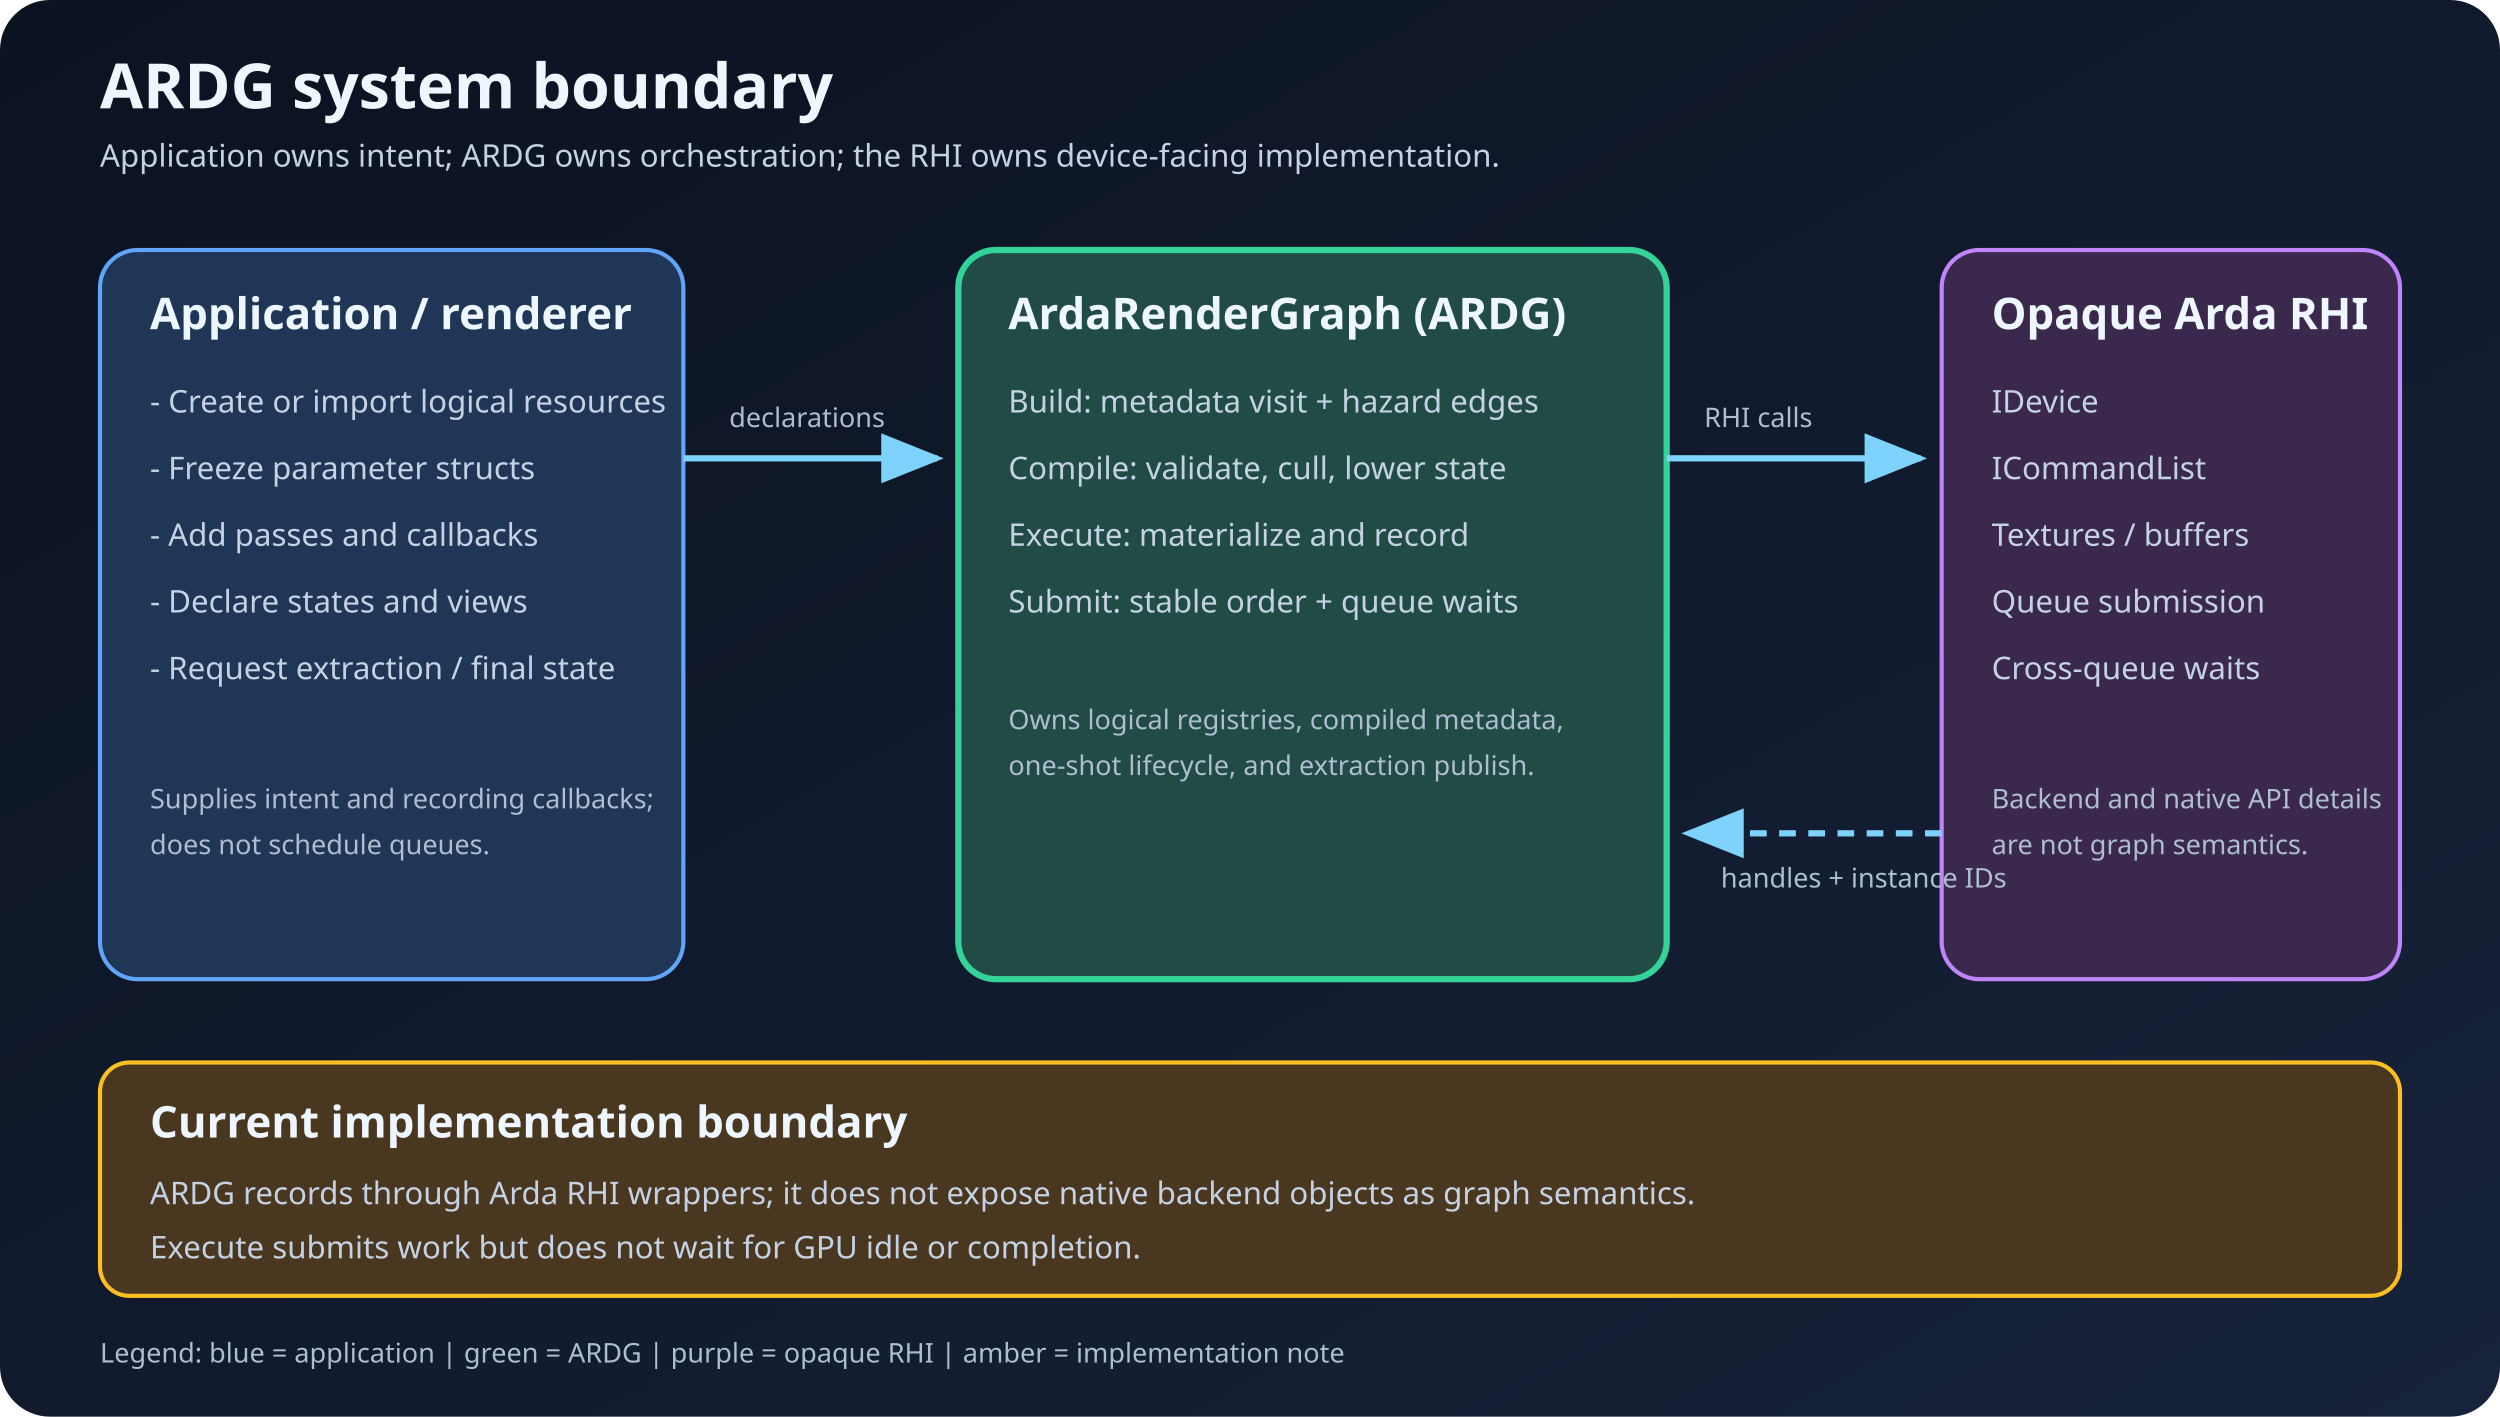
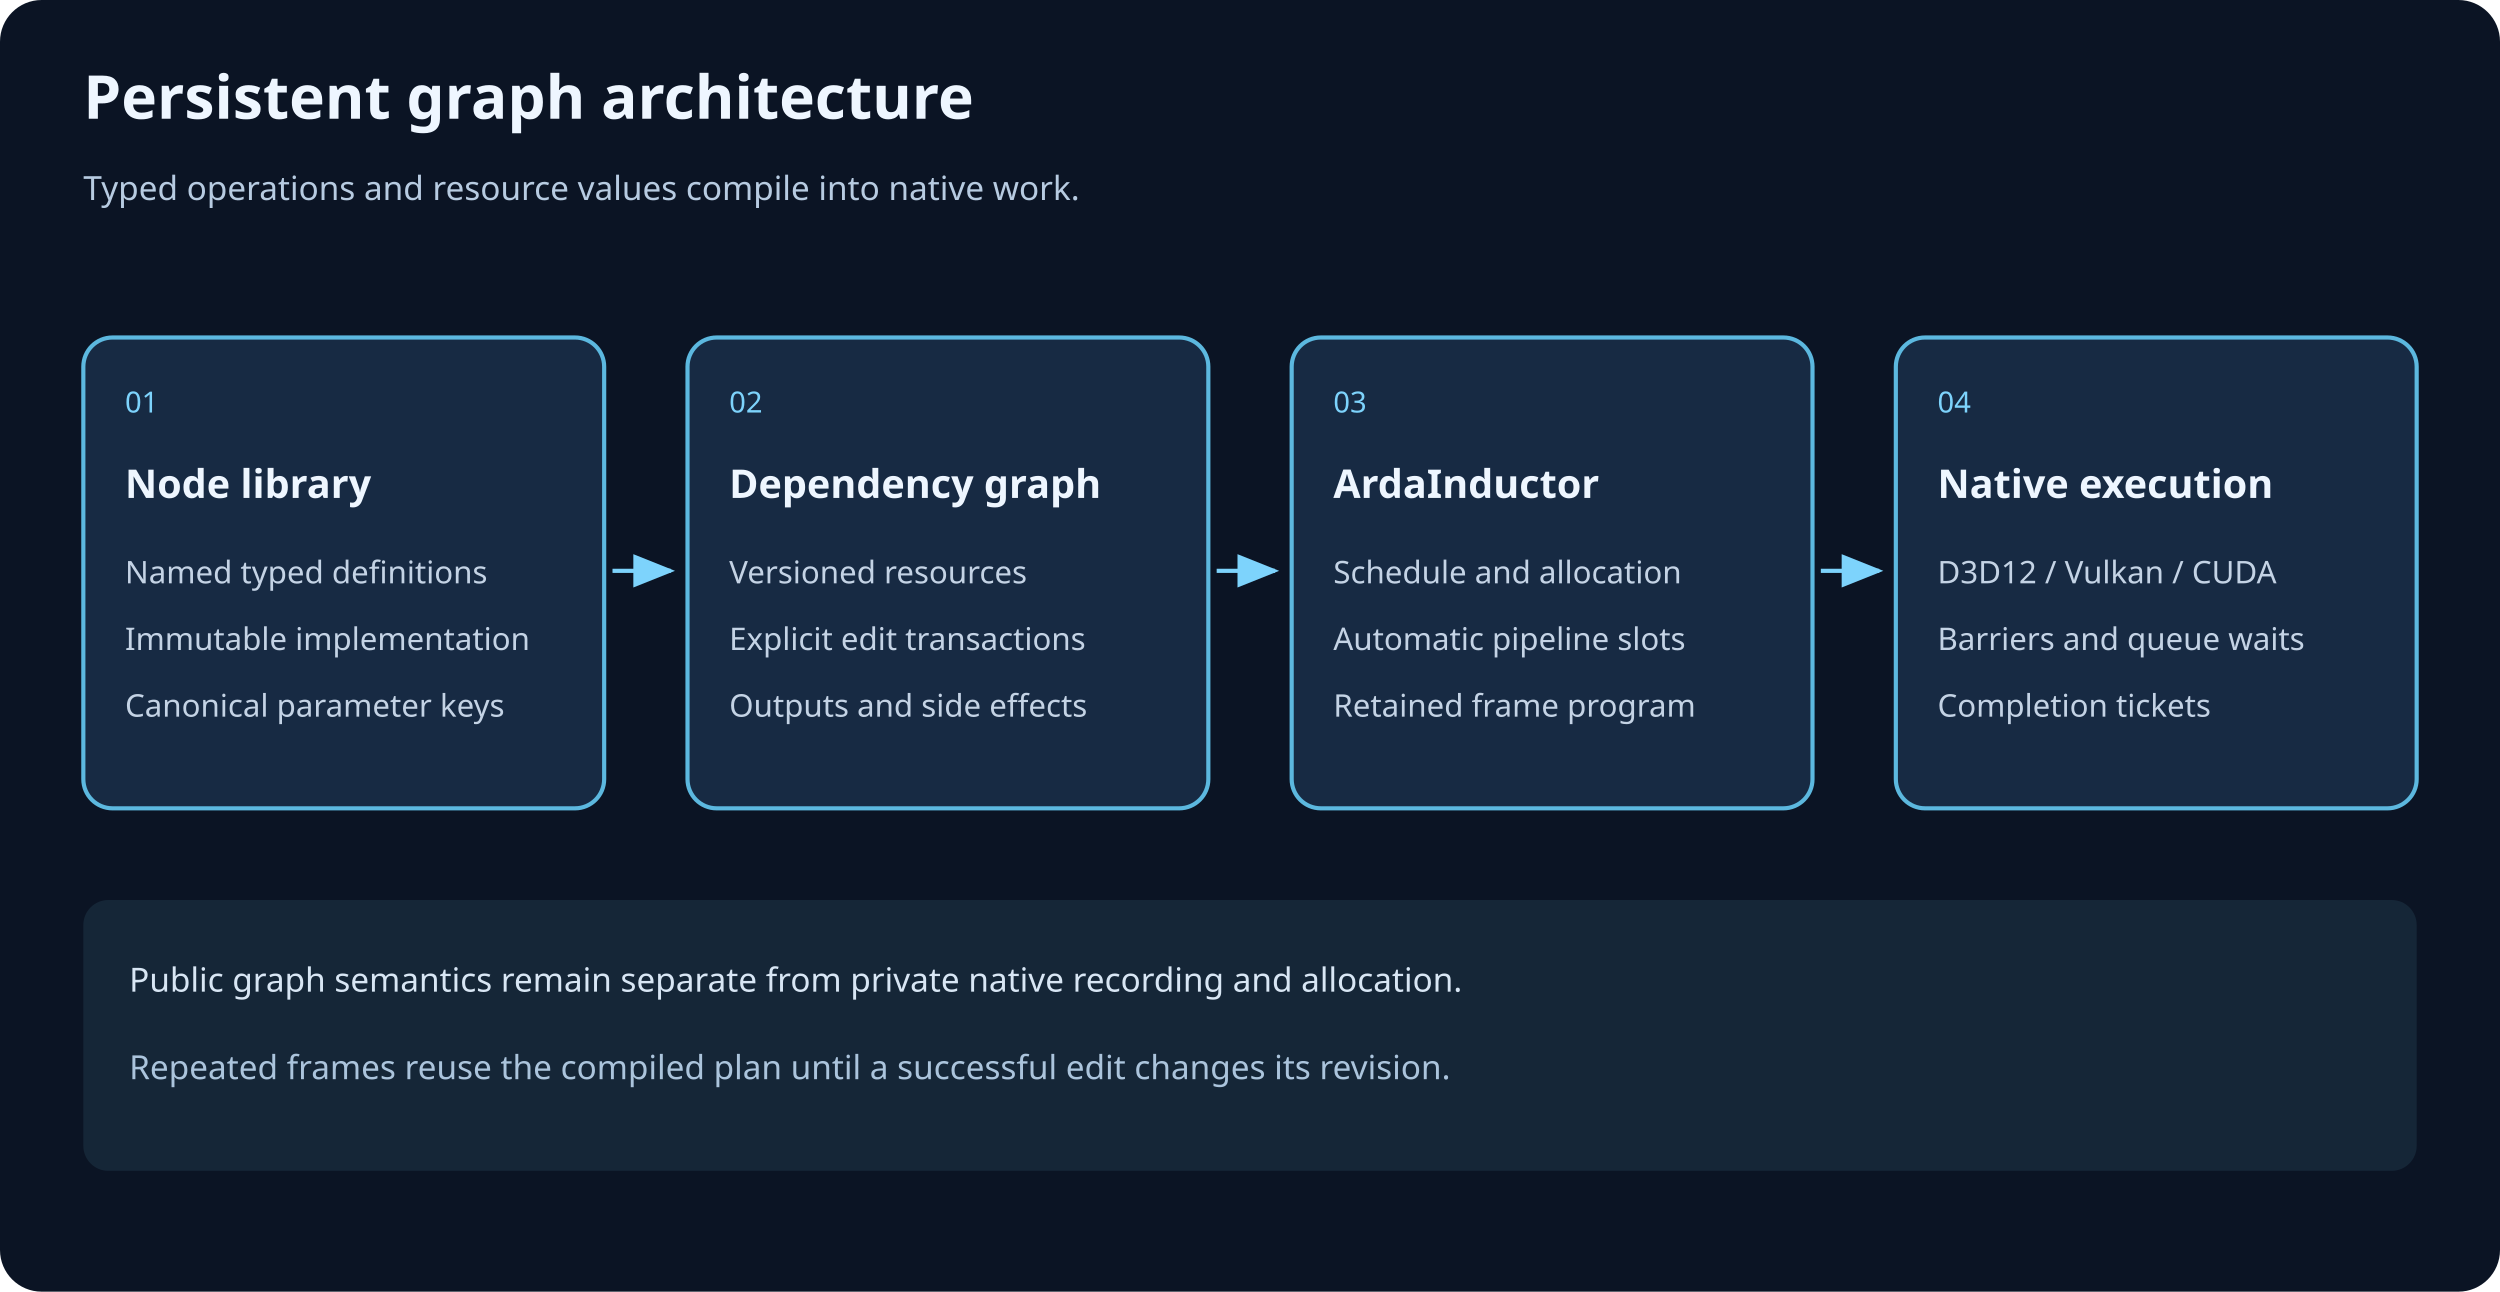
- <svg xmlns="http://www.w3.org/2000/svg" width="1200" height="680" viewBox="0 0 1200 680" role="img" aria-labelledby="title desc">
+ <svg xmlns="http://www.w3.org/2000/svg" width="1200" height="620" viewBox="0 0 1200 620" role="img" aria-labelledby="title desc">
  <defs>
-     <linearGradient id="bg" x2="1" y2="1">
-       <stop stop-color="#0b1220" />
-       <stop offset="1" stop-color="#17233a" />
-     </linearGradient>
-     <marker id="a" markerWidth="10" markerHeight="8" refX="9" refY="4" orient="auto">
+     <marker id="arrow" markerWidth="10" markerHeight="8" refX="9" refY="4" orient="auto">
      <path d="M0 0L10 4L0 8Z" fill="#7dd3fc" />
    </marker>
-     <style>.p{fill:#101a2c;stroke:#52647d;stroke-width:2}.app{fill:#1f3656;stroke:#60a5fa;stroke-width:2}.ardg{fill:#214b45;stroke:#34d399;stroke-width:3}.rhi{fill:#3a294d;stroke:#c084fc;stroke-width:2}.note{fill:#493720;stroke:#fbbf24;stroke-width:2}.h1{font:700 30px system-ui,sans-serif;fill:#eef6ff}.h2{font:700 21px system-ui,sans-serif;fill:#eef6ff}.t{font:15px system-ui,sans-serif;fill:#c5d2e3}.s{font:13px system-ui,sans-serif;fill:#aebdd0}.flow{fill:none;stroke:#7dd3fc;stroke-width:3;marker-end:url(#a)}.dash{stroke-dasharray:8 6}</style>
  </defs>
-   <rect width="1200" height="680" rx="24" fill="url(#bg)" />
-   <text x="48" y="52" class="h1">ARDG system boundary</text>
-   <text x="48" y="80" class="t">Application owns intent; ARDG owns orchestration; the RHI owns device-facing implementation.</text>
-   <rect x="48" y="120" width="280" height="350" rx="18" class="app" />
-   <text x="72" y="158" class="h2">Application / renderer</text>
-   <text x="72" y="198" class="t">- Create or import logical resources</text>
-   <text x="72" y="230" class="t">- Freeze parameter structs</text>
-   <text x="72" y="262" class="t">- Add passes and callbacks</text>
-   <text x="72" y="294" class="t">- Declare states and views</text>
-   <text x="72" y="326" class="t">- Request extraction / final state</text>
-   <text x="72" y="388" class="s">Supplies intent and recording callbacks;</text>
-   <text x="72" y="410" class="s">does not schedule queues.</text>
-   <rect x="460" y="120" width="340" height="350" rx="18" class="ardg" />
-   <text x="484" y="158" class="h2">ArdaRenderGraph (ARDG)</text>
-   <text x="484" y="198" class="t">Build: metadata visit + hazard edges</text>
-   <text x="484" y="230" class="t">Compile: validate, cull, lower state</text>
-   <text x="484" y="262" class="t">Execute: materialize and record</text>
-   <text x="484" y="294" class="t">Submit: stable order + queue waits</text>
-   <text x="484" y="350" class="s">Owns logical registries, compiled metadata,</text>
-   <text x="484" y="372" class="s">one-shot lifecycle, and extraction publish.</text>
-   <rect x="932" y="120" width="220" height="350" rx="18" class="rhi" />
-   <text x="956" y="158" class="h2">Opaque Arda RHI</text>
-   <text x="956" y="198" class="t">IDevice</text>
-   <text x="956" y="230" class="t">ICommandList</text>
-   <text x="956" y="262" class="t">Textures / buffers</text>
-   <text x="956" y="294" class="t">Queue submission</text>
-   <text x="956" y="326" class="t">Cross-queue waits</text>
-   <text x="956" y="388" class="s">Backend and native API details</text>
-   <text x="956" y="410" class="s">are not graph semantics.</text>
-   <path d="M328 220H450" class="flow" />
-   <text x="350" y="205" class="s">declarations</text>
-   <path d="M800 220H922" class="flow" />
-   <text x="818" y="205" class="s">RHI calls</text>
-   <path d="M932 400H810" class="flow dash" />
-   <text x="826" y="426" class="s">handles + instance IDs</text>
-   <rect x="48" y="510" width="1104" height="112" rx="14" class="note" />
-   <text x="72" y="546" class="h2">Current implementation boundary</text>
-   <text x="72" y="578" class="t">ARDG records through Arda RHI wrappers; it does not expose native backend objects as graph semantics.</text>
-   <text x="72" y="604" class="t">Execute submits work but does not wait for GPU idle or completion.</text>
-   <text x="48" y="654" class="s">Legend: blue = application | green = ARDG | purple = opaque RHI | amber = implementation note</text>
+   <rect width="1200" height="620" rx="20" fill="#0b1424" />
+   <g font-family="system-ui,sans-serif">
+     <text x="40" y="57" fill="#eef6ff" font-size="29" font-weight="700">Persistent graph architecture</text>
+     <text x="40" y="96" fill="#b7cbe1" font-size="16">Typed operations and resource values compile into native work.</text>
+     <rect x="40" y="162" width="250" height="226" rx="14" fill="#172a43" stroke="#5cb8df" stroke-width="2" />
+     <text x="60" y="198" fill="#7dd3fc" font-size="14">01</text>
+     <text x="60" y="239" fill="#eef6ff" font-size="19" font-weight="700">Node library</text>
+     <text x="60" y="280" fill="#c4d3e5" font-size="15">Named typed definitions</text>
+     <text x="60" y="312" fill="#c4d3e5" font-size="15">Immutable implementation</text>
+     <text x="60" y="344" fill="#c4d3e5" font-size="15">Canonical parameter keys</text>
+     <path d="M294 274H322" stroke="#7dd3fc" stroke-width="2" marker-end="url(#arrow)" />
+     <rect x="330" y="162" width="250" height="226" rx="14" fill="#172a43" stroke="#5cb8df" stroke-width="2" />
+     <text x="350" y="198" fill="#7dd3fc" font-size="14">02</text>
+     <text x="350" y="239" fill="#eef6ff" font-size="19" font-weight="700">Dependency graph</text>
+     <text x="350" y="280" fill="#c4d3e5" font-size="15">Versioned resources</text>
+     <text x="350" y="312" fill="#c4d3e5" font-size="15">Explicit edit transactions</text>
+     <text x="350" y="344" fill="#c4d3e5" font-size="15">Outputs and side effects</text>
+     <path d="M584 274H612" stroke="#7dd3fc" stroke-width="2" marker-end="url(#arrow)" />
+     <rect x="620" y="162" width="250" height="226" rx="14" fill="#172a43" stroke="#5cb8df" stroke-width="2" />
+     <text x="640" y="198" fill="#7dd3fc" font-size="14">03</text>
+     <text x="640" y="239" fill="#eef6ff" font-size="19" font-weight="700">ArdaInductor</text>
+     <text x="640" y="280" fill="#c4d3e5" font-size="15">Schedule and allocation</text>
+     <text x="640" y="312" fill="#c4d3e5" font-size="15">Automatic pipeline slots</text>
+     <text x="640" y="344" fill="#c4d3e5" font-size="15">Retained frame program</text>
+     <path d="M874 274H902" stroke="#7dd3fc" stroke-width="2" marker-end="url(#arrow)" />
+     <rect x="910" y="162" width="250" height="226" rx="14" fill="#172a43" stroke="#5cb8df" stroke-width="2" />
+     <text x="930" y="198" fill="#7dd3fc" font-size="14">04</text>
+     <text x="930" y="239" fill="#eef6ff" font-size="19" font-weight="700">Native execution</text>
+     <text x="930" y="280" fill="#c4d3e5" font-size="15">D3D12 / Vulkan / CUDA</text>
+     <text x="930" y="312" fill="#c4d3e5" font-size="15">Barriers and queue waits</text>
+     <text x="930" y="344" fill="#c4d3e5" font-size="15">Completion tickets</text>
+     <rect x="40" y="432" width="1120" height="130" rx="12" fill="#152637" />
+     <text x="62" y="476" fill="#d8e6f4" font-size="16">Public graph semantics remain separate from private native recording and allocation.</text>
+     <text x="62" y="518" fill="#abc4dc" font-size="16">Repeated frames reuse the compiled plan until a successful edit changes its revision.</text>
+   </g>
</svg>
